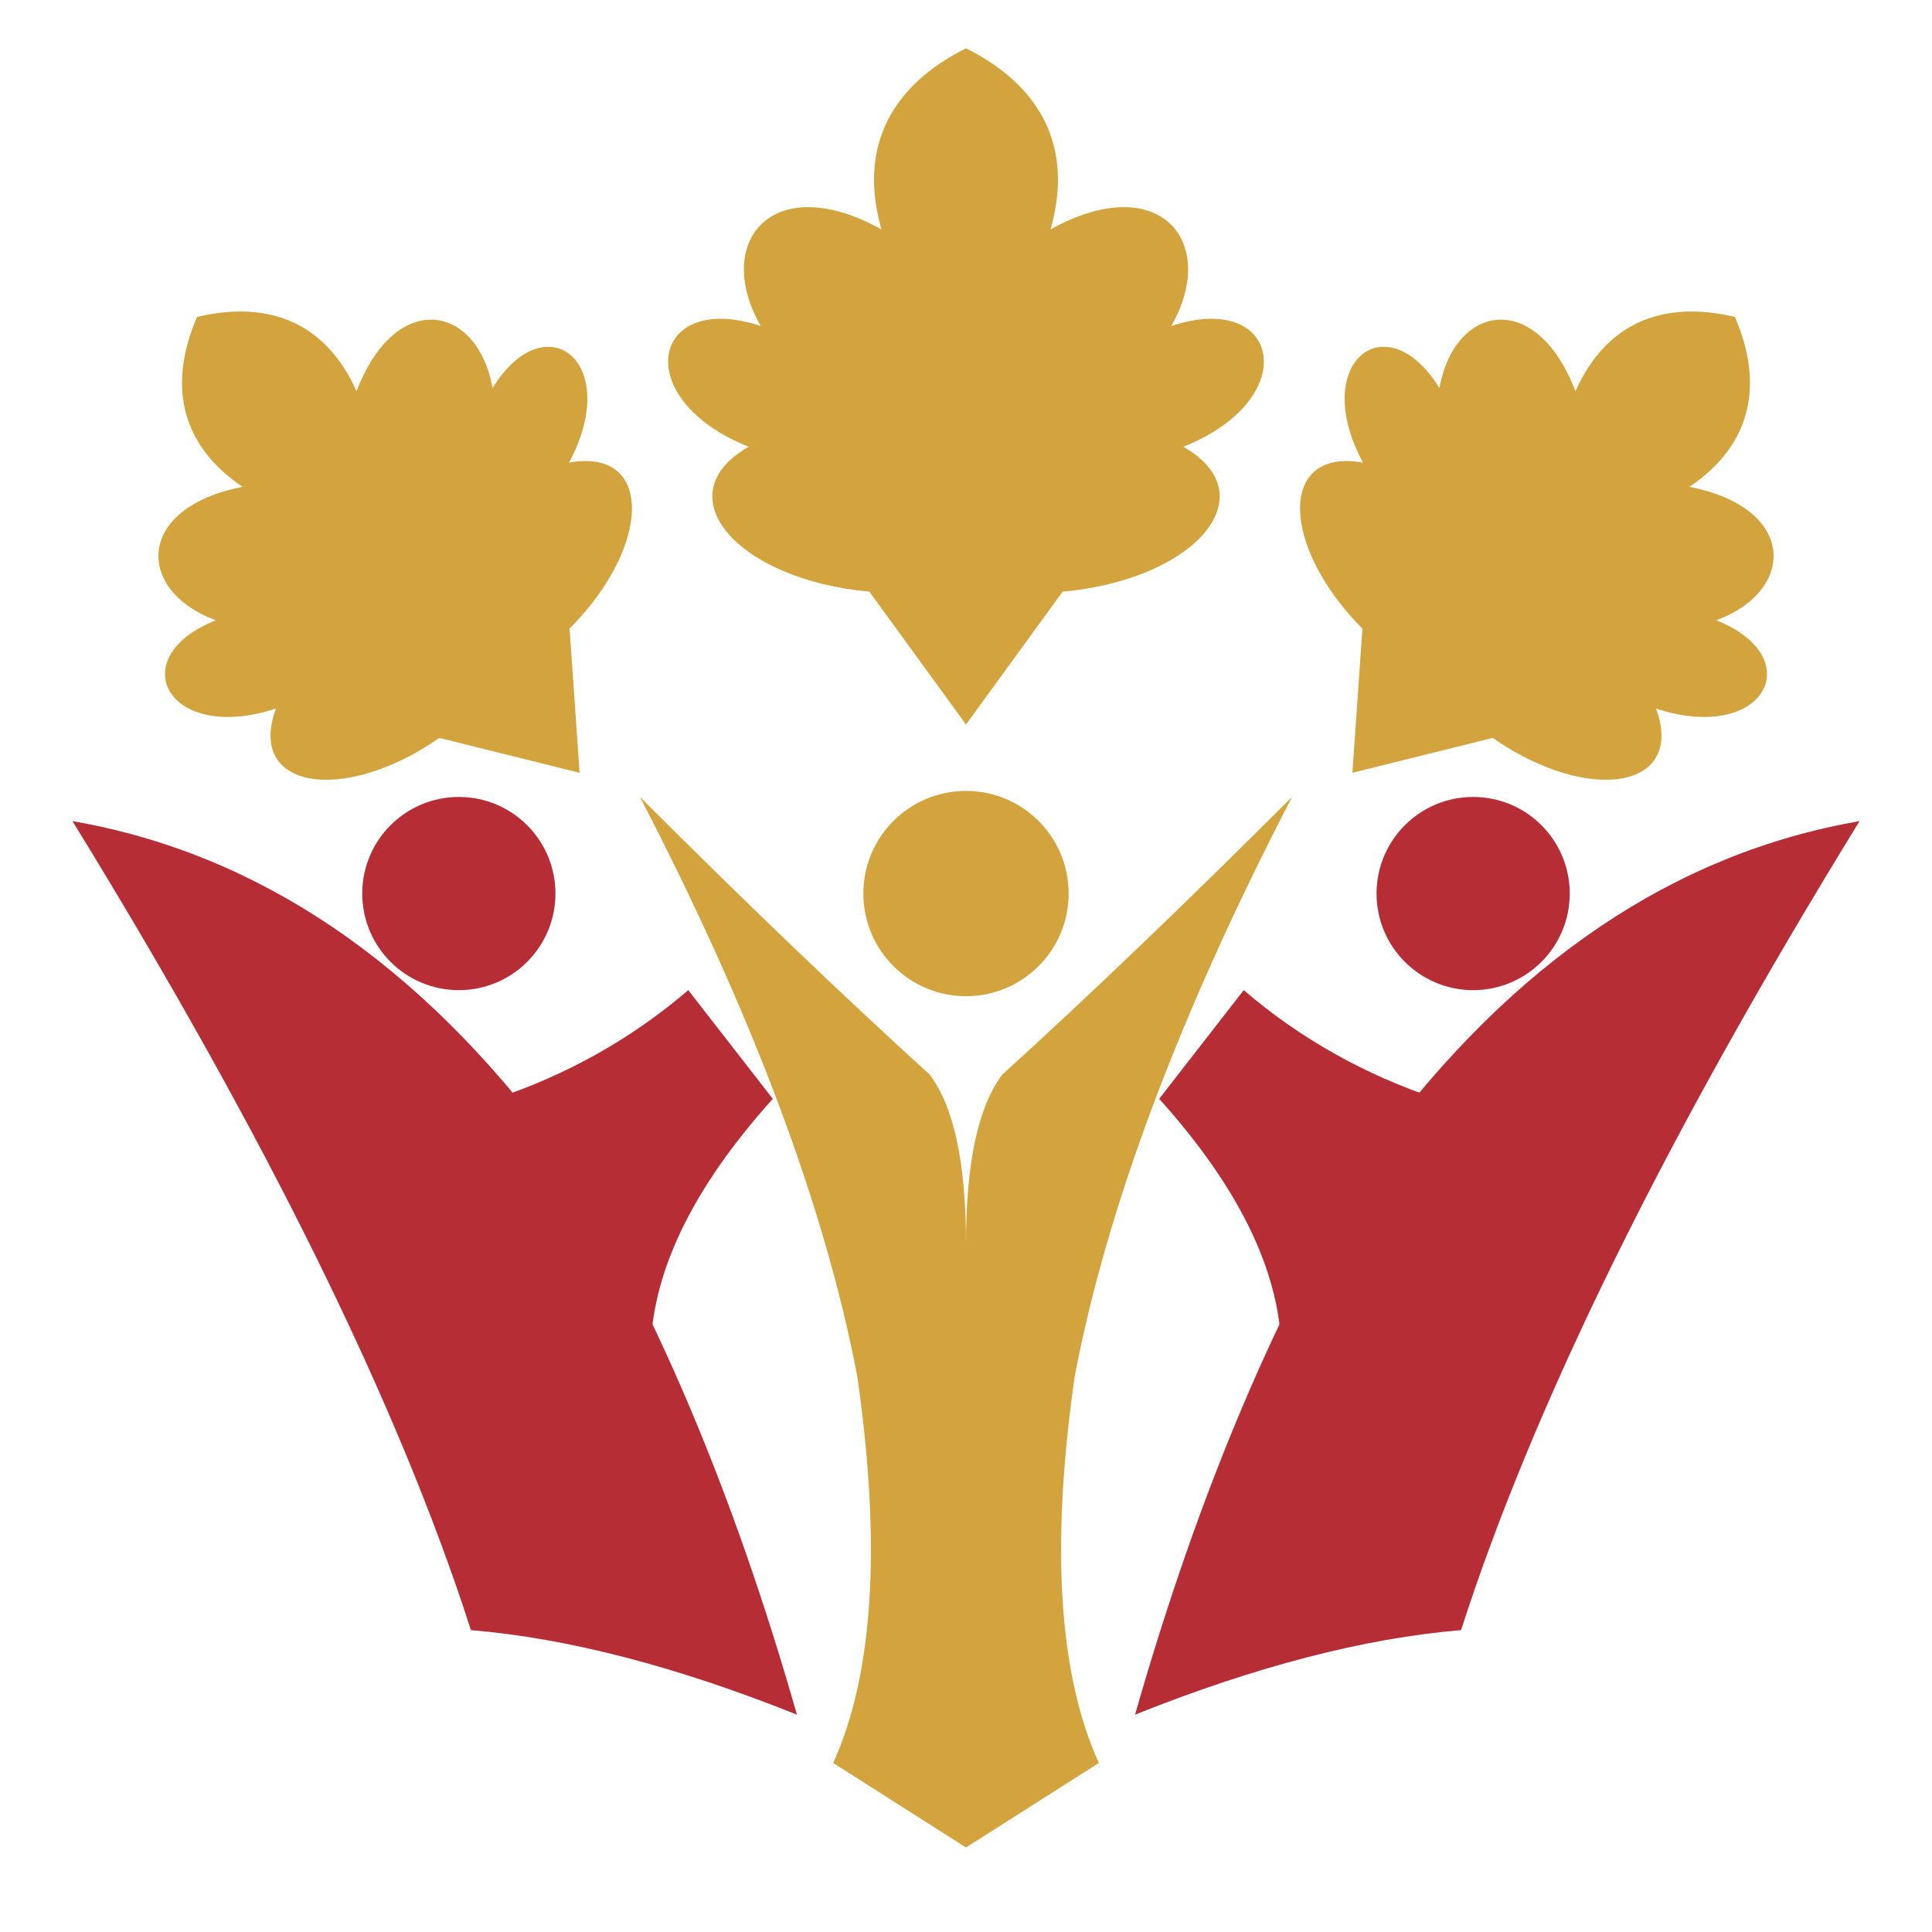
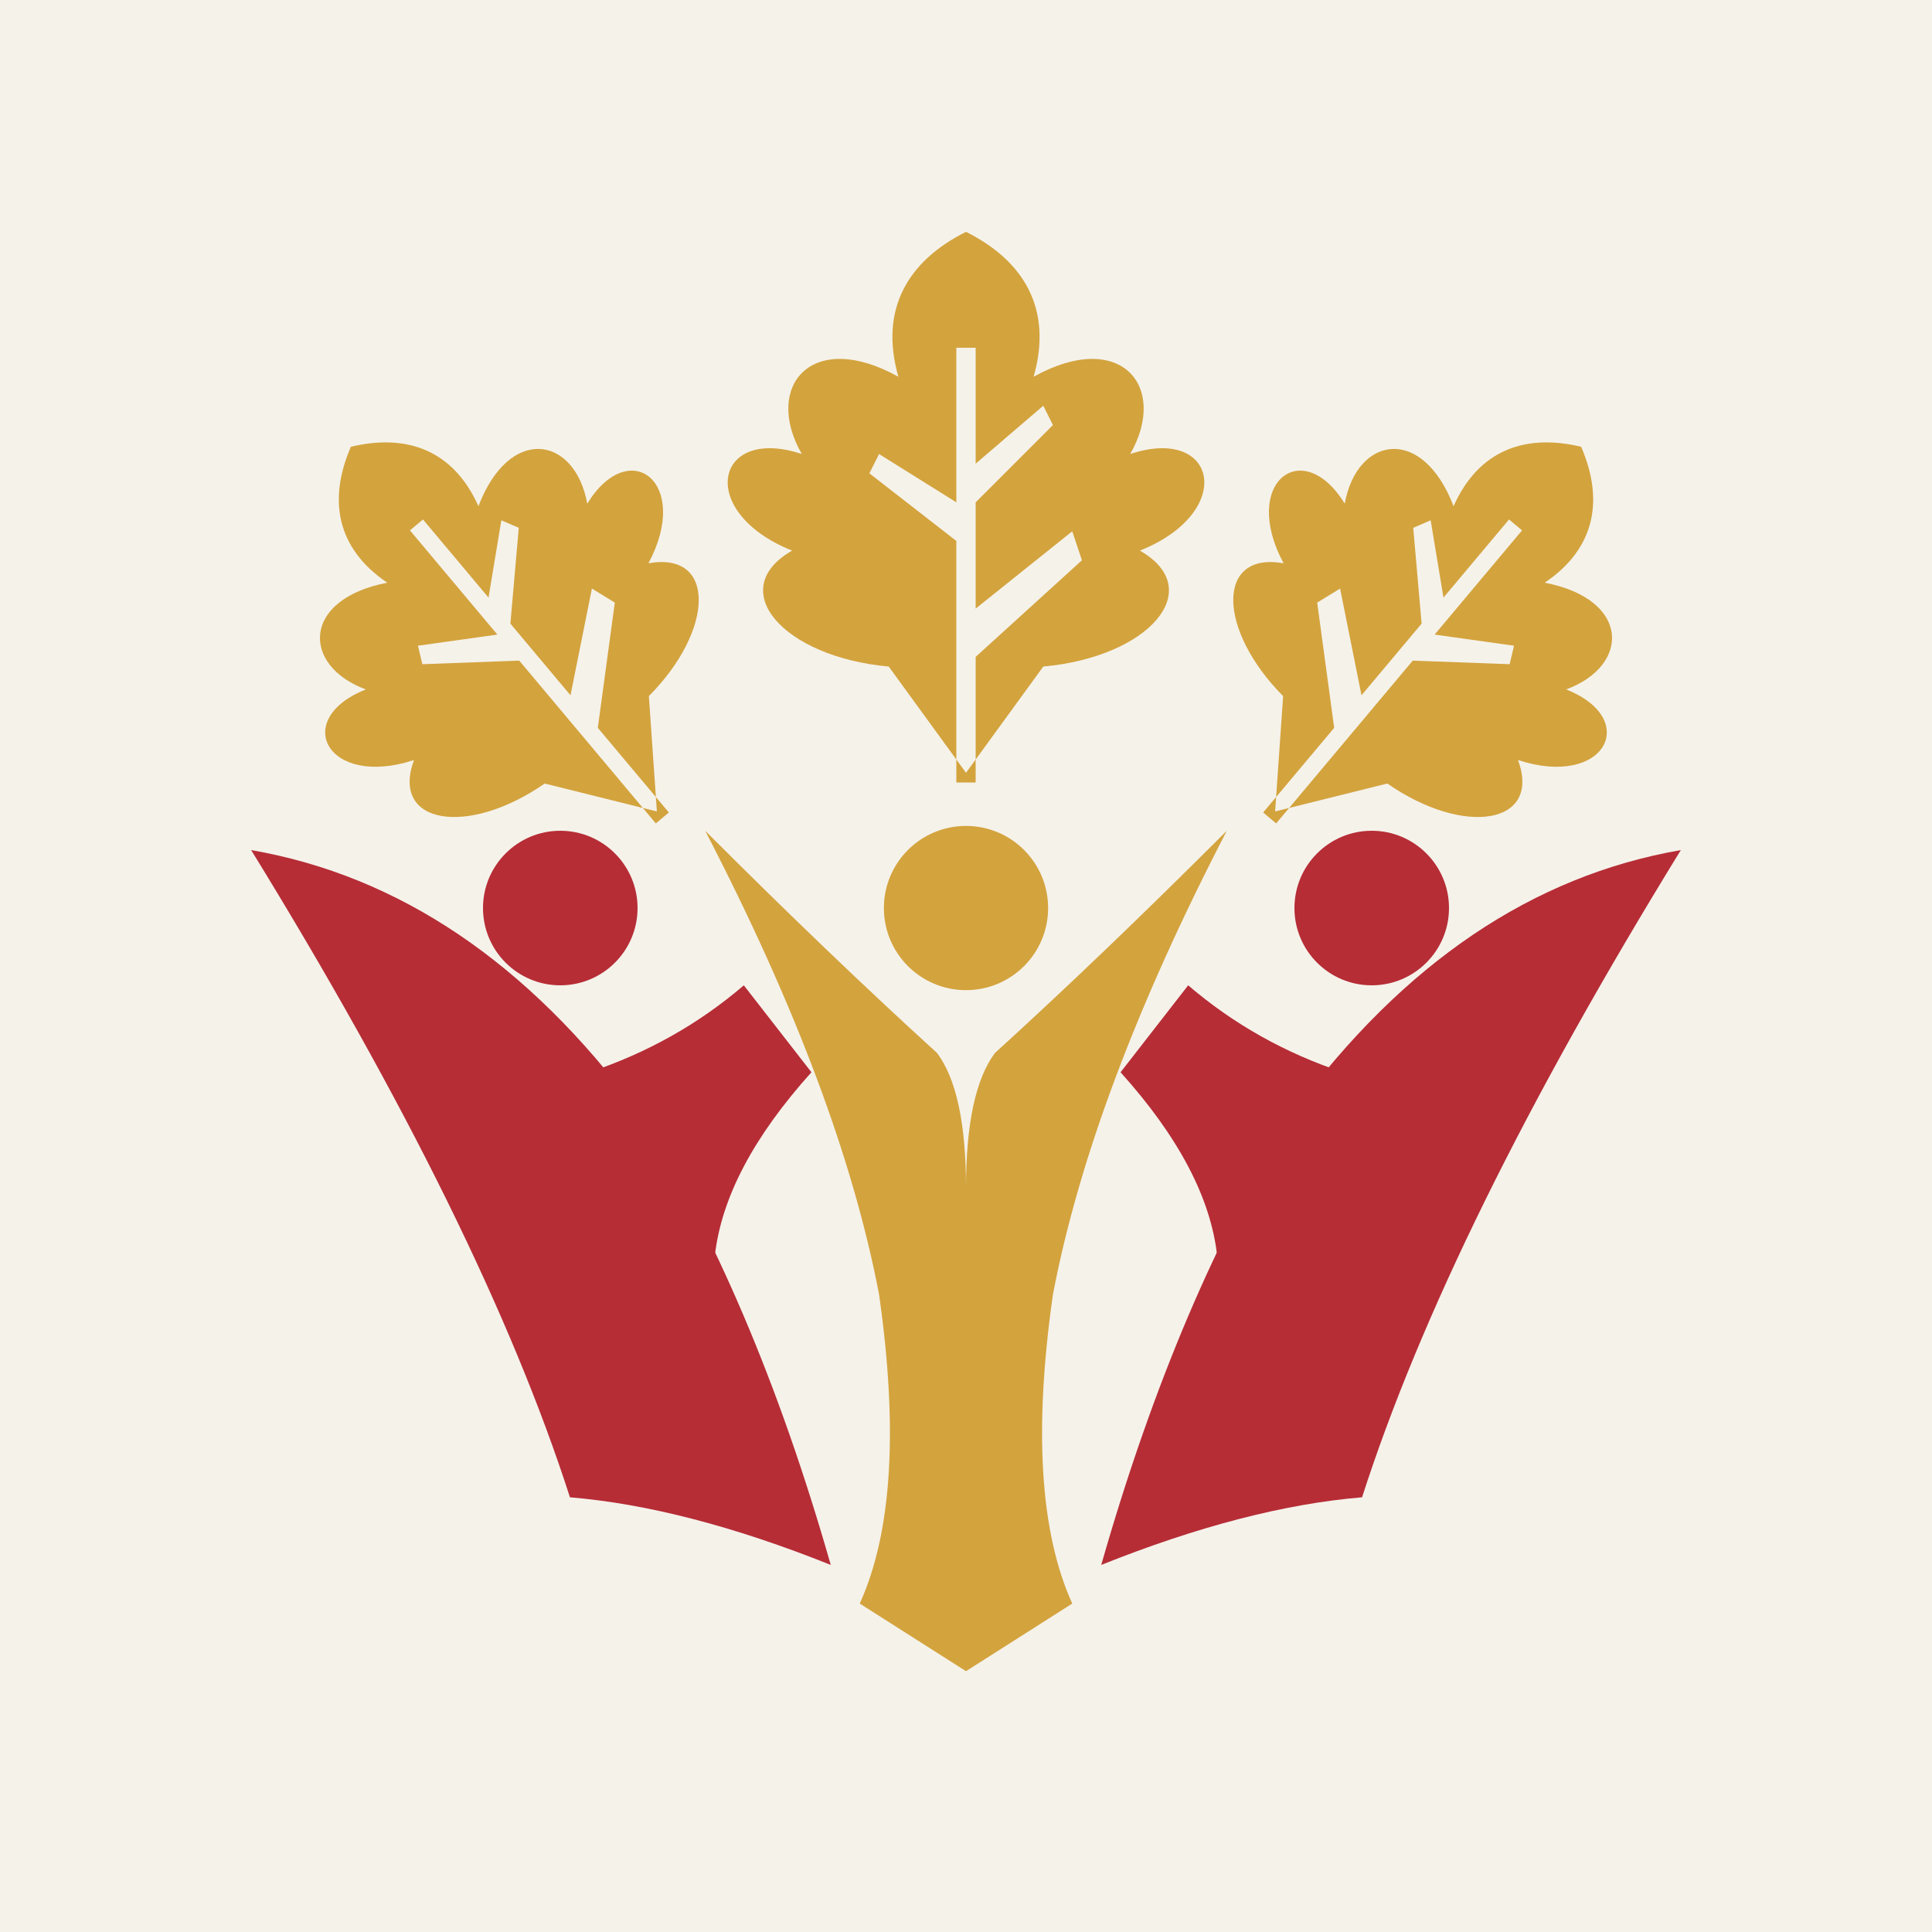
- <svg xmlns="http://www.w3.org/2000/svg" width="32" height="32" viewBox="0 0 32 32">
-   <g transform="translate(0 0) scale(0.2)">
-     <path d="M80 4 C74 7 71 12 73 19 C64 14 59 20 63 27 C54 24 52 33 62 37 C55 41 61 48 72 49 L80 60 L88 49 C99 48 105 41 98 37 C108 33 106 24 97 27 C101 20 96 14 87 19 C89 12 86 7 80 4Z" fill="#D3A33D" fill-rule="evenodd" />
-     <path d="M80 4 C74 7 71 12 73 19 C64 14 59 20 63 27 C54 24 52 33 62 37 C55 41 61 48 72 49 L80 60 L88 49 C99 48 105 41 98 37 C108 33 106 24 97 27 C101 20 96 14 87 19 C89 12 86 7 80 4Z" fill="#D3A33D" fill-rule="evenodd" transform="translate(48 64) rotate(-40) scale(.88) translate(-80 -60)" />
+ <svg xmlns="http://www.w3.org/2000/svg" width="200" height="200" viewBox="0 0 200 200" data-brand-mark="tos-bgo-people-oak-v3" role="img">
+   <rect width="200" height="200" fill="#F5F2EA" />
+   <g transform="translate(20 20) scale(1.0)">
+     <path d="M80 4 C74 7 71 12 73 19 C64 14 59 20 63 27 C54 24 52 33 62 37 C55 41 61 48 72 49 L80 60 L88 49 C99 48 105 41 98 37 C108 33 106 24 97 27 C101 20 96 14 87 19 C89 12 86 7 80 4Z M79 16 L81 16 L81 28 L88 22 L89 24 L81 32 L81 43 L91 35 L92 38 L81 48 L81 61 L79 61 L79 36 L70 29 L71 27 L79 32Z" fill="#D3A33D" fill-rule="evenodd" />
+     <path d="M80 4 C74 7 71 12 73 19 C64 14 59 20 63 27 C54 24 52 33 62 37 C55 41 61 48 72 49 L80 60 L88 49 C99 48 105 41 98 37 C108 33 106 24 97 27 C101 20 96 14 87 19 C89 12 86 7 80 4Z M79 16 L81 16 L81 28 L88 22 L89 24 L81 32 L81 43 L91 35 L92 38 L81 48 L81 61 L79 61 L79 36 L70 29 L71 27 L79 32Z" fill="#D3A33D" fill-rule="evenodd" transform="translate(48 64) rotate(-40) scale(.88) translate(-80 -60)" />
    <g transform="translate(160 0) scale(-1 1)">
-       <path d="M80 4 C74 7 71 12 73 19 C64 14 59 20 63 27 C54 24 52 33 62 37 C55 41 61 48 72 49 L80 60 L88 49 C99 48 105 41 98 37 C108 33 106 24 97 27 C101 20 96 14 87 19 C89 12 86 7 80 4Z" fill="#D3A33D" fill-rule="evenodd" transform="translate(48 64) rotate(-40) scale(.88) translate(-80 -60)" />
+       <path d="M80 4 C74 7 71 12 73 19 C64 14 59 20 63 27 C54 24 52 33 62 37 C55 41 61 48 72 49 L80 60 L88 49 C99 48 105 41 98 37 C108 33 106 24 97 27 C101 20 96 14 87 19 C89 12 86 7 80 4Z M79 16 L81 16 L81 28 L88 22 L89 24 L81 32 L81 43 L91 35 L92 38 L81 48 L81 61 L79 61 L79 36 L70 29 L71 27 L79 32Z" fill="#D3A33D" fill-rule="evenodd" transform="translate(48 64) rotate(-40) scale(.88) translate(-80 -60)" />
    </g>
    <path d="M6 68 Q29 72 46 95 Q58 114 66 142 Q51 136 39 135 Q30 107 6 68Z" fill="#B62D36" />
    <path d="M41 91 Q50 88 57 82 L64 91 Q55 101 54 110Z" fill="#B62D36" />
    <g transform="translate(160 0) scale(-1 1)">
      <path d="M6 68 Q29 72 46 95 Q58 114 66 142 Q51 136 39 135 Q30 107 6 68Z" fill="#B62D36" />
      <path d="M41 91 Q50 88 57 82 L64 91 Q55 101 54 110Z" fill="#B62D36" />
    </g>
    <path d="M53 66 Q66 79 77 89 Q80 93 80 103 Q80 93 83 89 Q94 79 107 66 Q93 93 89 114 Q86 135 91 146 L80 153 L69 146 Q74 135 71 114 Q67 93 53 66Z" fill="#D3A33D" />
    <circle cx="38" cy="74" r="8" fill="#B62D36" />
    <circle cx="122" cy="74" r="8" fill="#B62D36" />
    <circle cx="80" cy="74" r="8.5" fill="#D3A33D" />
  </g>
</svg>
